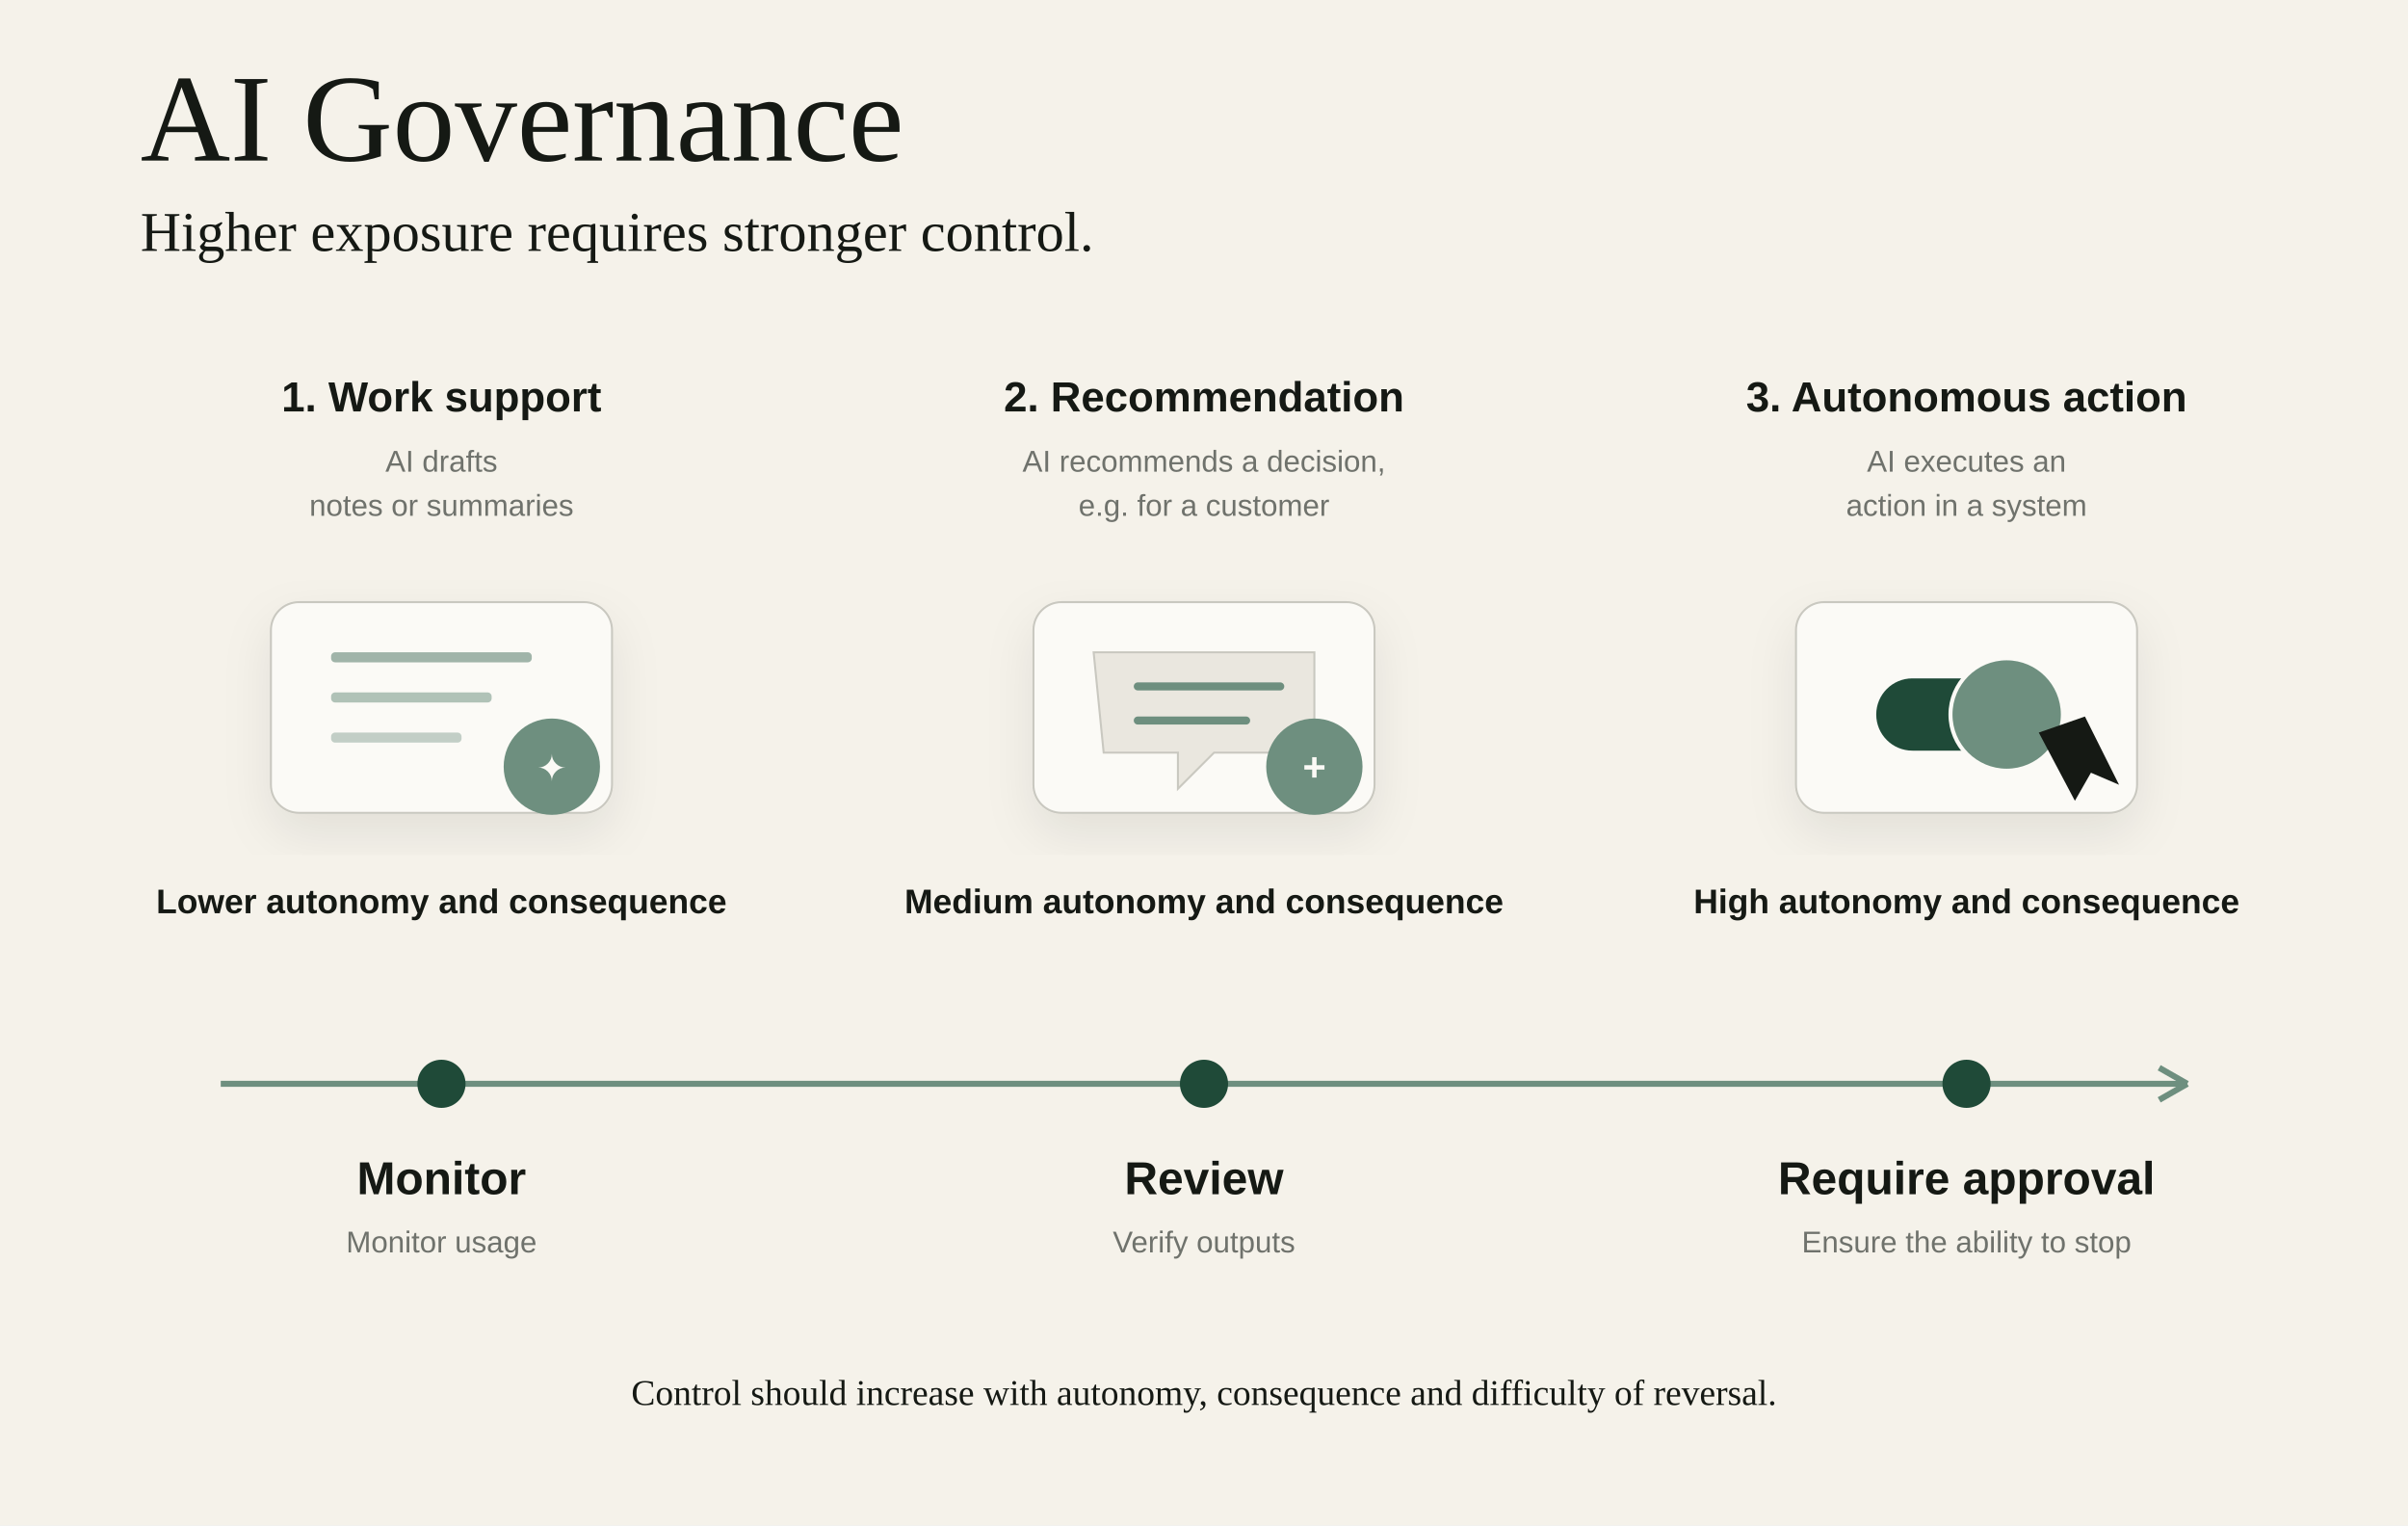
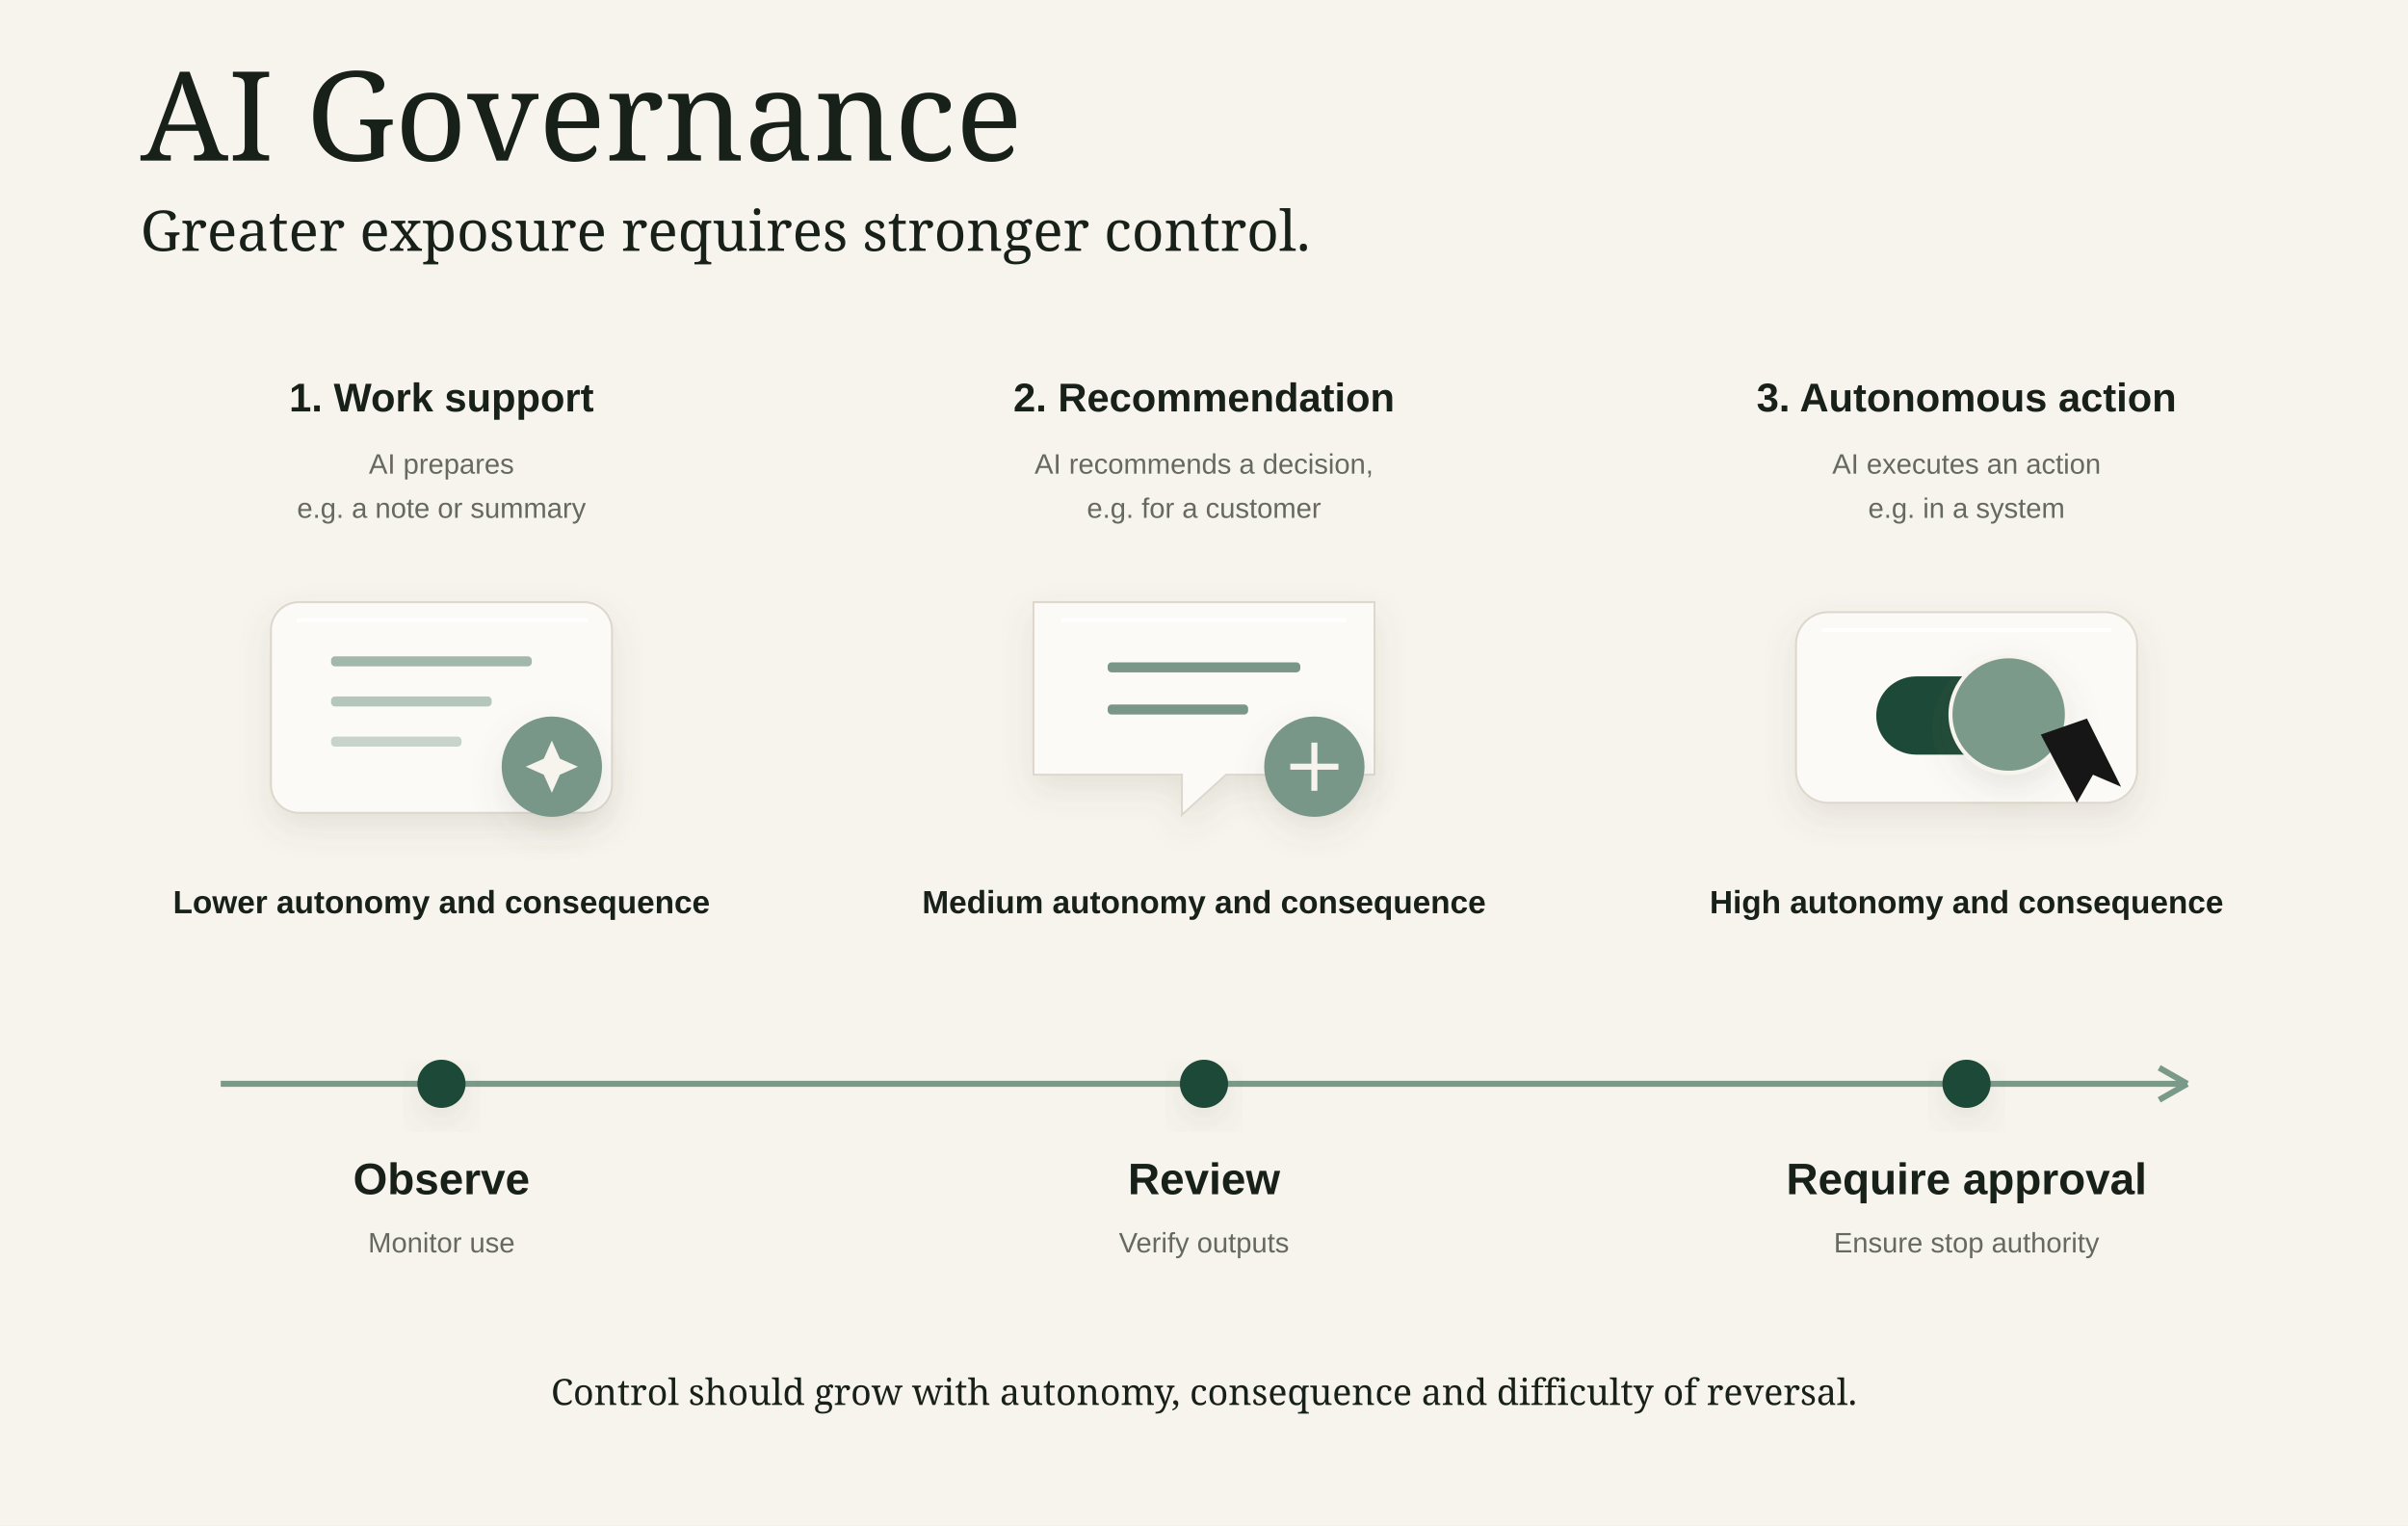
- <svg xmlns="http://www.w3.org/2000/svg" width="1200" height="760" viewBox="0 0 1200 760" role="img" aria-labelledby="title desc">
+ <svg xmlns="http://www.w3.org/2000/svg" width="1200" height="760" viewBox="0 0 1200 760" role="img">
  <defs>
-     <filter id="shadow" x="-20%" y="-20%" width="140%" height="140%">
-       <feDropShadow dx="0" dy="10" stdDeviation="12" flood-color="#000" flood-opacity=".08" />
+     <filter id="shadow" x="-30%" y="-30%" width="160%" height="180%">
+       <feDropShadow dx="0" dy="12" stdDeviation="13" flood-color="#6B645A" flood-opacity=".20" />
    </filter>
+     <filter id="softshadow" x="-30%" y="-30%" width="160%" height="180%">
+       <feDropShadow dx="0" dy="7" stdDeviation="8" flood-color="#6B645A" flood-opacity=".13" />
+     </filter>
+     <linearGradient id="greenFront" x1="0" y1="0" x2="1" y2="1">
+       <stop offset="0" stop-color="#315F49" />
+       <stop offset="1" stop-color="#173B2C" />
+     </linearGradient>
+     <linearGradient id="greenSide" x1="0" y1="0" x2="1" y2="1">
+       <stop offset="0" stop-color="#153628" />
+       <stop offset="1" stop-color="#0D291E" />
+     </linearGradient>
+     <linearGradient id="greenTop" x1="0" y1="0" x2="1" y2="1">
+       <stop offset="0" stop-color="#749180" />
+       <stop offset="1" stop-color="#426A55" />
+     </linearGradient>
+     <linearGradient id="stoneFront" x1="0" y1="0" x2="0" y2="1">
+       <stop offset="0" stop-color="#FBFAF6" />
+       <stop offset="1" stop-color="#E5E0D5" />
+     </linearGradient>
+     <linearGradient id="stoneTop" x1="0" y1="0" x2="1" y2="1">
+       <stop offset="0" stop-color="#FFFFFF" />
+       <stop offset="1" stop-color="#F0ECE4" />
+     </linearGradient>
+     <linearGradient id="stoneSide" x1="0" y1="0" x2="1" y2="1">
+       <stop offset="0" stop-color="#DDD7CC" />
+       <stop offset="1" stop-color="#C8C1B5" />
+     </linearGradient>
+     <linearGradient id="sage" x1="0" y1="0" x2="1" y2="1">
+       <stop offset="0" stop-color="#DCE9E1" />
+       <stop offset="1" stop-color="#C9DCCF" />
+     </linearGradient>
+     <pattern id="marble" width="54" height="54" patternUnits="userSpaceOnUse">
+       <rect width="54" height="54" fill="#234936" />
+       <path d="M-8 39 C8 24,12 8,30 -4 M12 60 C26 46,31 28,58 18 M-5 14 C9 19,18 24,27 38" fill="none" stroke="#8BA394" stroke-width="2" opacity=".45" />
+       <path d="M4 46 C18 36,25 16,43 5 M30 58 C36 42,47 34,62 31" fill="none" stroke="#C7D0C8" stroke-width="1" opacity=".3" />
+     </pattern>
  </defs>
-   <rect width="1200" height="760" fill="#F5F2EA" />
-   <text x="70" y="80" font-family="Georgia, 'Times New Roman', serif" font-size="62" fill="#151914">AI Governance</text>
-   <text x="70" y="125" font-family="Georgia, 'Times New Roman', serif" font-size="28" fill="#151914">Higher exposure requires stronger control.</text>
-   <text x="220" y="205" font-family="Arial, Helvetica, sans-serif" font-size="21" font-weight="700" fill="#151914" text-anchor="middle">1. Work support</text>
-   <text x="220" y="235" font-family="Arial, Helvetica, sans-serif" font-size="15" fill="#6F726C" text-anchor="middle">AI drafts</text>
-   <text x="220" y="257" font-family="Arial, Helvetica, sans-serif" font-size="15" fill="#6F726C" text-anchor="middle">notes or summaries</text>
-   <rect x="135" y="300" width="170" height="105" rx="14" fill="#FBFAF6" stroke="#C9C8C0" filter="url(#shadow)" />
-   <rect x="165" y="325" width="100" height="5" rx="2" fill="#6E8F7F" opacity=".65" />
-   <rect x="165" y="345" width="80" height="5" rx="2" fill="#6E8F7F" opacity=".53" />
-   <rect x="165" y="365" width="65" height="5" rx="2" fill="#6E8F7F" opacity=".41" />
-   <circle cx="275" cy="382" r="24" fill="#6E8F7F" />
-   <text x="275" y="389" font-family="Arial, Helvetica, sans-serif" font-size="18" font-weight="700" fill="#FBFAF6" text-anchor="middle">✦</text>
-   <text x="220" y="455" font-family="Arial, Helvetica, sans-serif" font-size="17" font-weight="700" fill="#151914" text-anchor="middle">Lower autonomy and consequence</text>
-   <text x="600" y="205" font-family="Arial, Helvetica, sans-serif" font-size="21" font-weight="700" fill="#151914" text-anchor="middle">2. Recommendation</text>
-   <text x="600" y="235" font-family="Arial, Helvetica, sans-serif" font-size="15" fill="#6F726C" text-anchor="middle">AI recommends a decision,</text>
-   <text x="600" y="257" font-family="Arial, Helvetica, sans-serif" font-size="15" fill="#6F726C" text-anchor="middle">e.g. for a customer</text>
-   <rect x="515" y="300" width="170" height="105" rx="14" fill="#FBFAF6" stroke="#C9C8C0" filter="url(#shadow)" />
-   <path d="M545 325 h110 v50 h-50 l-18 18 v-18 h-37 z" fill="#EAE7DF" stroke="#C9C8C0" />
-   <rect x="565" y="340" width="75" height="4" rx="2" fill="#6E8F7F" />
-   <rect x="565" y="357" width="58" height="4" rx="2" fill="#6E8F7F" />
-   <circle cx="655" cy="382" r="24" fill="#6E8F7F" />
-   <text x="655" y="389" font-family="Arial, Helvetica, sans-serif" font-size="20" font-weight="700" fill="#FBFAF6" text-anchor="middle">+</text>
-   <text x="600" y="455" font-family="Arial, Helvetica, sans-serif" font-size="17" font-weight="700" fill="#151914" text-anchor="middle">Medium autonomy and consequence</text>
-   <text x="980" y="205" font-family="Arial, Helvetica, sans-serif" font-size="21" font-weight="700" fill="#151914" text-anchor="middle">3. Autonomous action</text>
-   <text x="980" y="235" font-family="Arial, Helvetica, sans-serif" font-size="15" fill="#6F726C" text-anchor="middle">AI executes an</text>
-   <text x="980" y="257" font-family="Arial, Helvetica, sans-serif" font-size="15" fill="#6F726C" text-anchor="middle">action in a system</text>
-   <rect x="895" y="300" width="170" height="105" rx="14" fill="#FBFAF6" stroke="#C9C8C0" filter="url(#shadow)" />
-   <rect x="935" y="338" width="90" height="36" rx="18" fill="#1F4A38" />
-   <circle cx="1000" cy="356" r="28" fill="#6E8F7F" stroke="#FBFAF6" stroke-width="2" />
-   <path d="M1016 365 l18 34 l8 -14 l14 6 l-17 -34 z" fill="#151914" />
-   <text x="980" y="455" font-family="Arial, Helvetica, sans-serif" font-size="17" font-weight="700" fill="#151914" text-anchor="middle">High autonomy and consequence</text>
-   <line x1="110" y1="540" x2="1090" y2="540" stroke="#6E8F7F" stroke-width="3" />
-   <path d="M1090 540 l-14 -8 M1090 540 l-14 8" stroke="#6E8F7F" stroke-width="3" fill="none" />
-   <circle cx="220" cy="540" r="12" fill="#1F4A38" />
-   <text x="220" y="595" font-family="Arial, Helvetica, sans-serif" font-size="23" font-weight="700" fill="#151914" text-anchor="middle">Monitor</text>
-   <text x="220" y="624" font-family="Arial, Helvetica, sans-serif" font-size="15" fill="#6F726C" text-anchor="middle">Monitor usage</text>
-   <circle cx="600" cy="540" r="12" fill="#1F4A38" />
-   <text x="600" y="595" font-family="Arial, Helvetica, sans-serif" font-size="23" font-weight="700" fill="#151914" text-anchor="middle">Review</text>
-   <text x="600" y="624" font-family="Arial, Helvetica, sans-serif" font-size="15" fill="#6F726C" text-anchor="middle">Verify outputs</text>
-   <circle cx="980" cy="540" r="12" fill="#1F4A38" />
-   <text x="980" y="595" font-family="Arial, Helvetica, sans-serif" font-size="23" font-weight="700" fill="#151914" text-anchor="middle">Require approval</text>
-   <text x="980" y="624" font-family="Arial, Helvetica, sans-serif" font-size="15" fill="#6F726C" text-anchor="middle">Ensure the ability to stop</text>
-   <text x="600" y="700" font-family="Georgia, 'Times New Roman', serif" font-size="18" fill="#151914" text-anchor="middle">Control should increase with autonomy, consequence and difficulty of reversal.</text>
+   <rect width="1200" height="760" fill="#F7F4ED" />
+   <text x="70" y="80" font-family="Georgia,serif" font-size="62" fill="#172019">AI Governance</text>
+   <text x="70" y="125" font-family="Georgia,serif" font-size="28" fill="#172019">Greater exposure requires stronger control.</text>
+   <text x="220" y="205" font-family="Arial" font-size="20" font-weight="700" fill="#172019" text-anchor="middle">1. Work support</text>
+   <text x="220" y="236" font-family="Arial" font-size="14" fill="#656961" text-anchor="middle">AI prepares</text>
+   <text x="220" y="258" font-family="Arial" font-size="14" fill="#656961" text-anchor="middle">e.g. a note or summary</text>
+   <text x="600" y="205" font-family="Arial" font-size="20" font-weight="700" fill="#172019" text-anchor="middle">2. Recommendation</text>
+   <text x="600" y="236" font-family="Arial" font-size="14" fill="#656961" text-anchor="middle">AI recommends a decision,</text>
+   <text x="600" y="258" font-family="Arial" font-size="14" fill="#656961" text-anchor="middle">e.g. for a customer</text>
+   <text x="980" y="205" font-family="Arial" font-size="20" font-weight="700" fill="#172019" text-anchor="middle">3. Autonomous action</text>
+   <text x="980" y="236" font-family="Arial" font-size="14" fill="#656961" text-anchor="middle">AI executes an action</text>
+   <text x="980" y="258" font-family="Arial" font-size="14" fill="#656961" text-anchor="middle">e.g. in a system</text>
+   <g filter="url(#softshadow)">
+     <rect x="135" y="300" width="170" height="105" rx="14" fill="#FBFAF6" stroke="#DDD7CD" />
+     <path d="M148 309 h145" stroke="#fff" stroke-width="2" />
+   </g>
+   <rect x="165" y="327" width="100" height="5" rx="2" fill="#7B9B8A" opacity=".7" />
+   <rect x="165" y="347" width="80" height="5" rx="2" fill="#7B9B8A" opacity=".55" />
+   <rect x="165" y="367" width="65" height="5" rx="2" fill="#7B9B8A" opacity=".4" />
+   <circle cx="275" cy="382" r="25" fill="#789789" filter="url(#softshadow)" />
+   <path d="M275 369 l4 9 l9 4 l-9 4 l-4 9 l-4 -9 l-9 -4 l9 -4 z" fill="#F7F4ED" />
+   <g filter="url(#softshadow)">
+     <path d="M515 300 h170 v86 h-74 l-22 20 v-20 h-74 z" fill="#FBFAF6" stroke="#DDD7CD" />
+     <path d="M529 309 h142" stroke="#fff" stroke-width="2" />
+   </g>
+   <rect x="552" y="330" width="96" height="5" rx="2" fill="#789789" />
+   <rect x="552" y="351" width="70" height="5" rx="2" fill="#789789" />
+   <circle cx="655" cy="382" r="25" fill="#789789" filter="url(#softshadow)" />
+   <path d="M655 370 v24 M643 382 h24" stroke="#F7F4ED" stroke-width="3" />
+   <g filter="url(#softshadow)">
+     <rect x="895" y="305" width="170" height="95" rx="16" fill="#FBFAF6" stroke="#DDD7CD" />
+     <path d="M908 314 h144" stroke="#fff" stroke-width="2" />
+     <rect x="935" y="337" width="94" height="39" rx="20" fill="#1F4A38" />
+     <ellipse cx="1001" cy="356" rx="29" ry="29" fill="#7C9A8A" stroke="#F7F4ED" stroke-width="2" filter="url(#softshadow)" />
+     <path d="M1017 366 l18 34 l8 -14 l14 6 l-17 -34 z" fill="#151914" />
+   </g>
+   <text x="220" y="455" font-family="Arial" font-size="16" font-weight="700" fill="#172019" text-anchor="middle">Lower autonomy and consequence</text>
+   <text x="600" y="455" font-family="Arial" font-size="16" font-weight="700" fill="#172019" text-anchor="middle">Medium autonomy and consequence</text>
+   <text x="980" y="455" font-family="Arial" font-size="16" font-weight="700" fill="#172019" text-anchor="middle">High autonomy and consequence</text>
+   <line x1="110" y1="540" x2="1090" y2="540" stroke="#7A9A89" stroke-width="3" />
+   <path d="M1090 540 l-14 -8 M1090 540 l-14 8" stroke="#7A9A89" stroke-width="3" fill="none" />
+   <circle cx="220" cy="540" r="12" fill="#1F4A38" filter="url(#softshadow)" />
+   <text x="220" y="595" font-family="Arial" font-size="22" font-weight="700" fill="#172019" text-anchor="middle">Observe</text>
+   <text x="220" y="624" font-family="Arial" font-size="14" fill="#656961" text-anchor="middle">Monitor use</text>
+   <circle cx="600" cy="540" r="12" fill="#1F4A38" filter="url(#softshadow)" />
+   <text x="600" y="595" font-family="Arial" font-size="22" font-weight="700" fill="#172019" text-anchor="middle">Review</text>
+   <text x="600" y="624" font-family="Arial" font-size="14" fill="#656961" text-anchor="middle">Verify outputs</text>
+   <circle cx="980" cy="540" r="12" fill="#1F4A38" filter="url(#softshadow)" />
+   <text x="980" y="595" font-family="Arial" font-size="22" font-weight="700" fill="#172019" text-anchor="middle">Require approval</text>
+   <text x="980" y="624" font-family="Arial" font-size="14" fill="#656961" text-anchor="middle">Ensure stop authority</text>
+   <text x="600" y="700" font-family="Georgia,serif" font-size="18" fill="#172019" text-anchor="middle">Control should grow with autonomy, consequence and difficulty of reversal.</text>
</svg>
